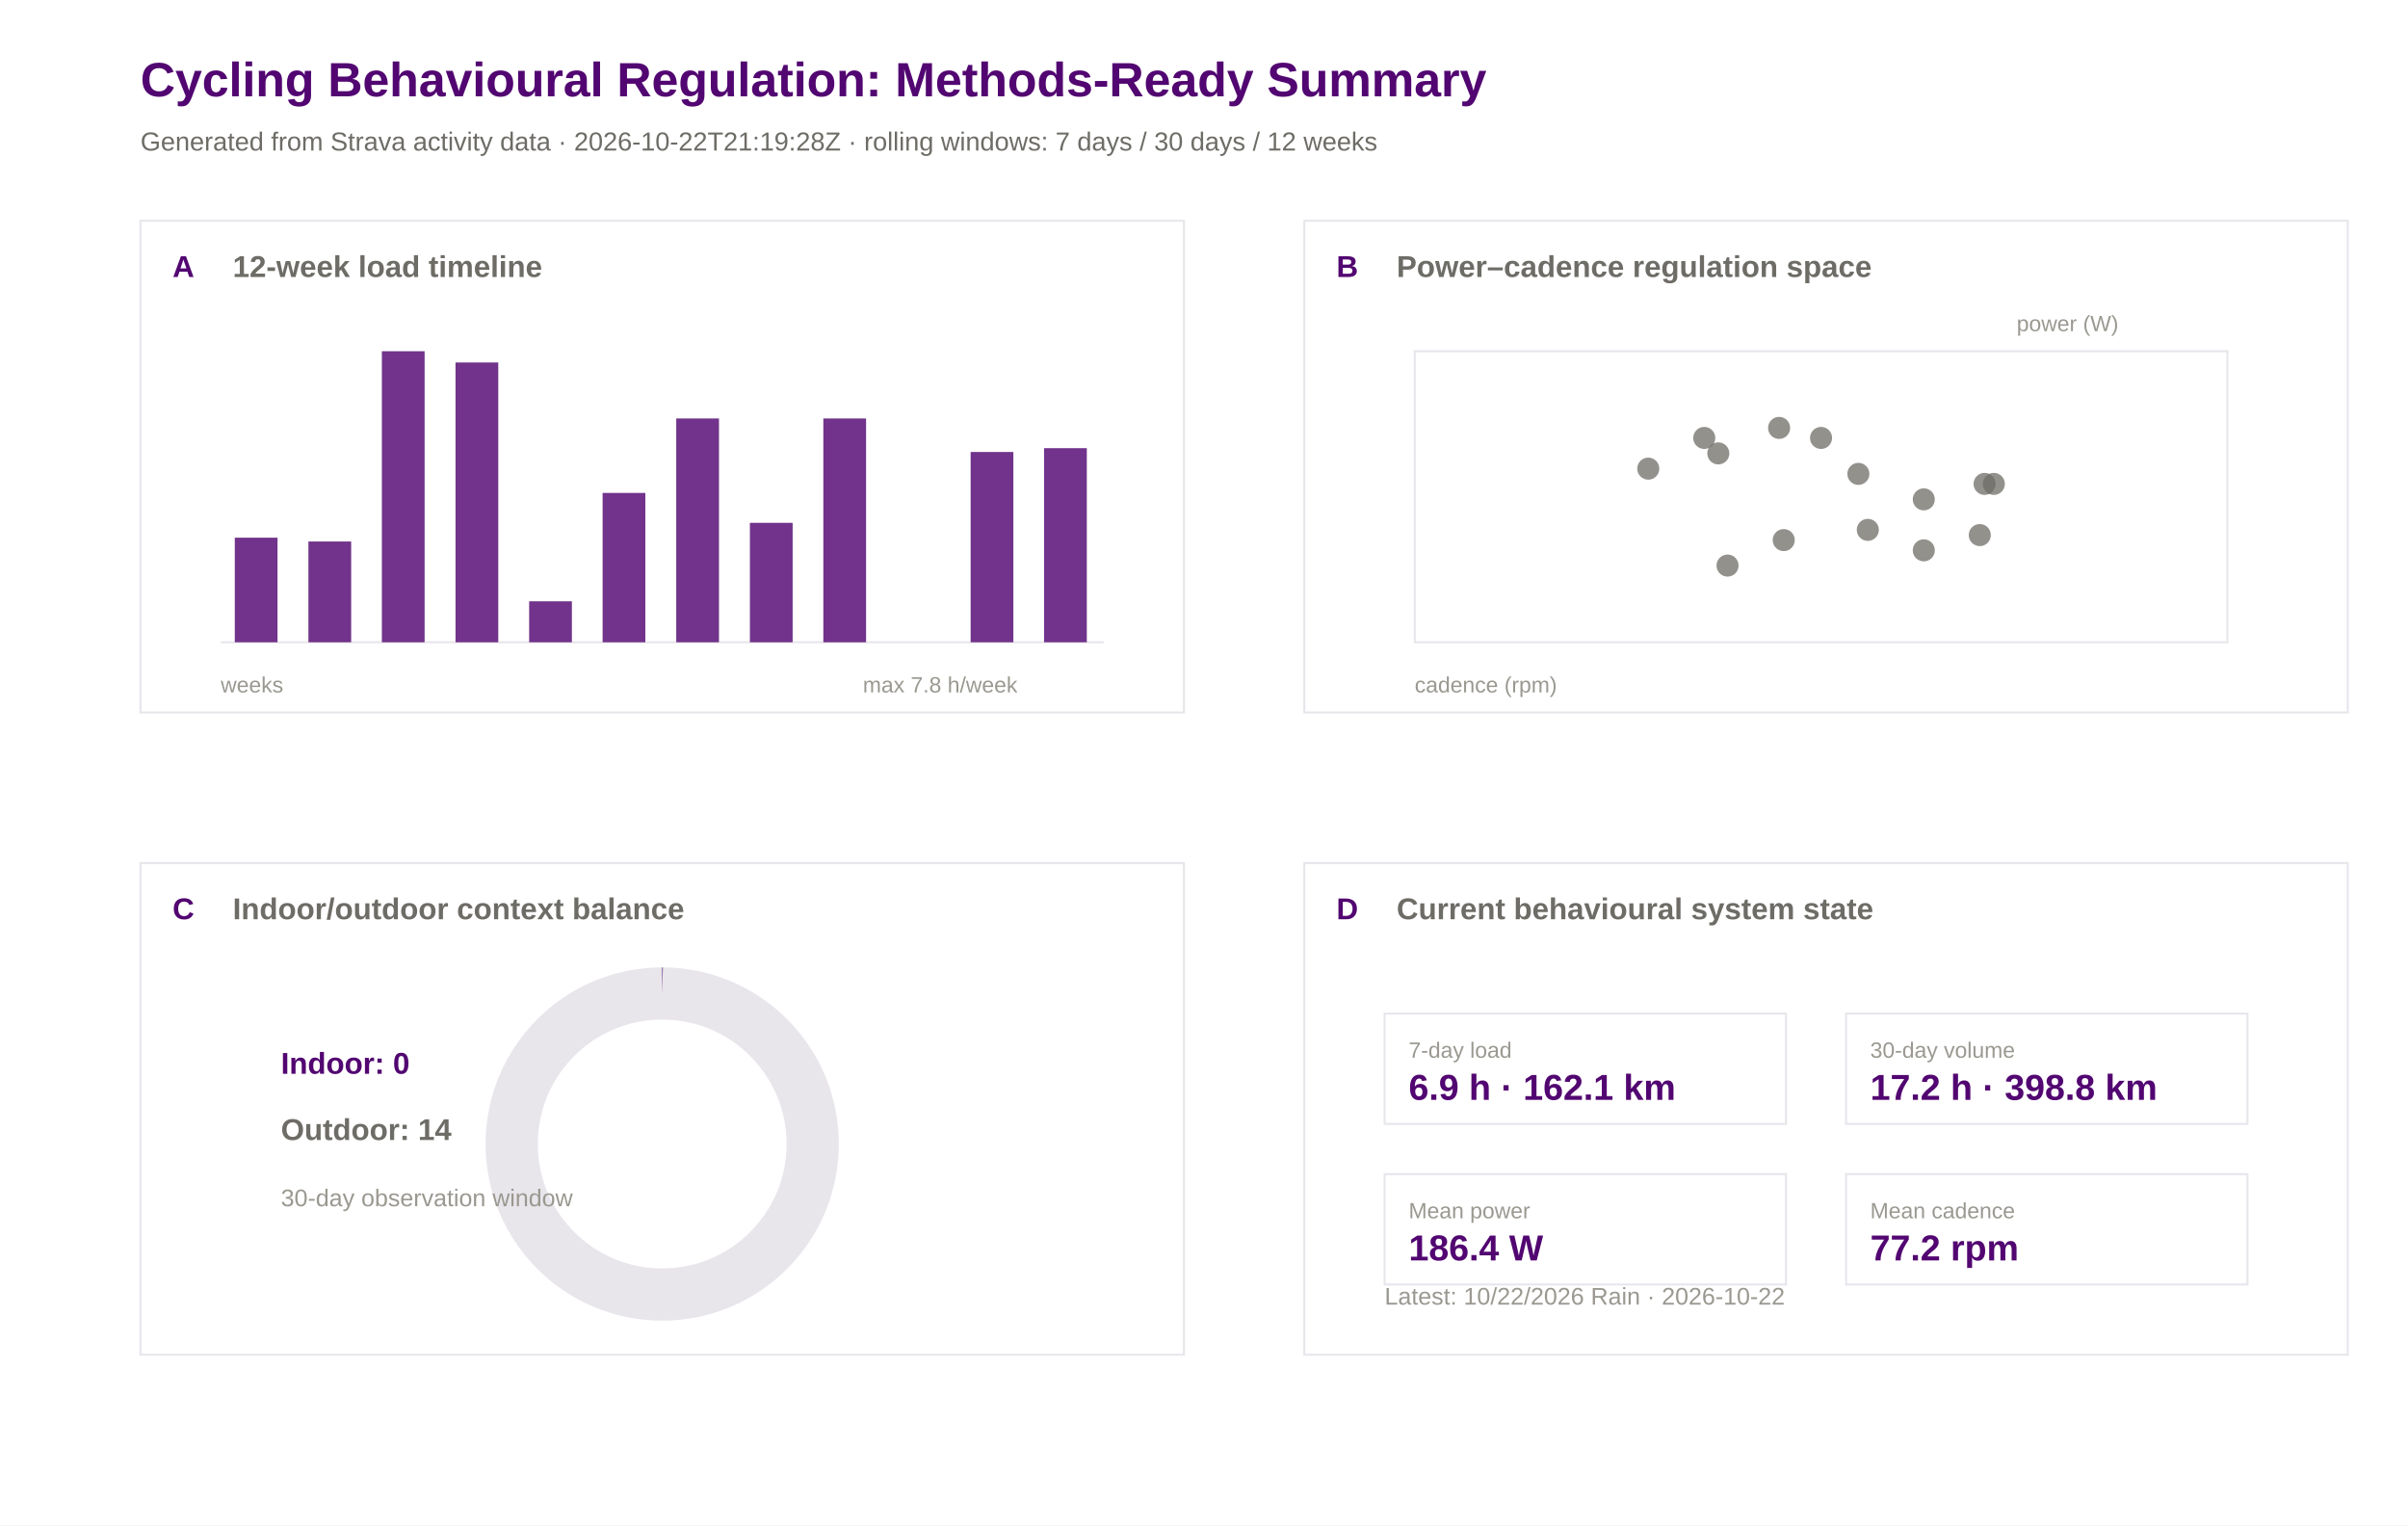
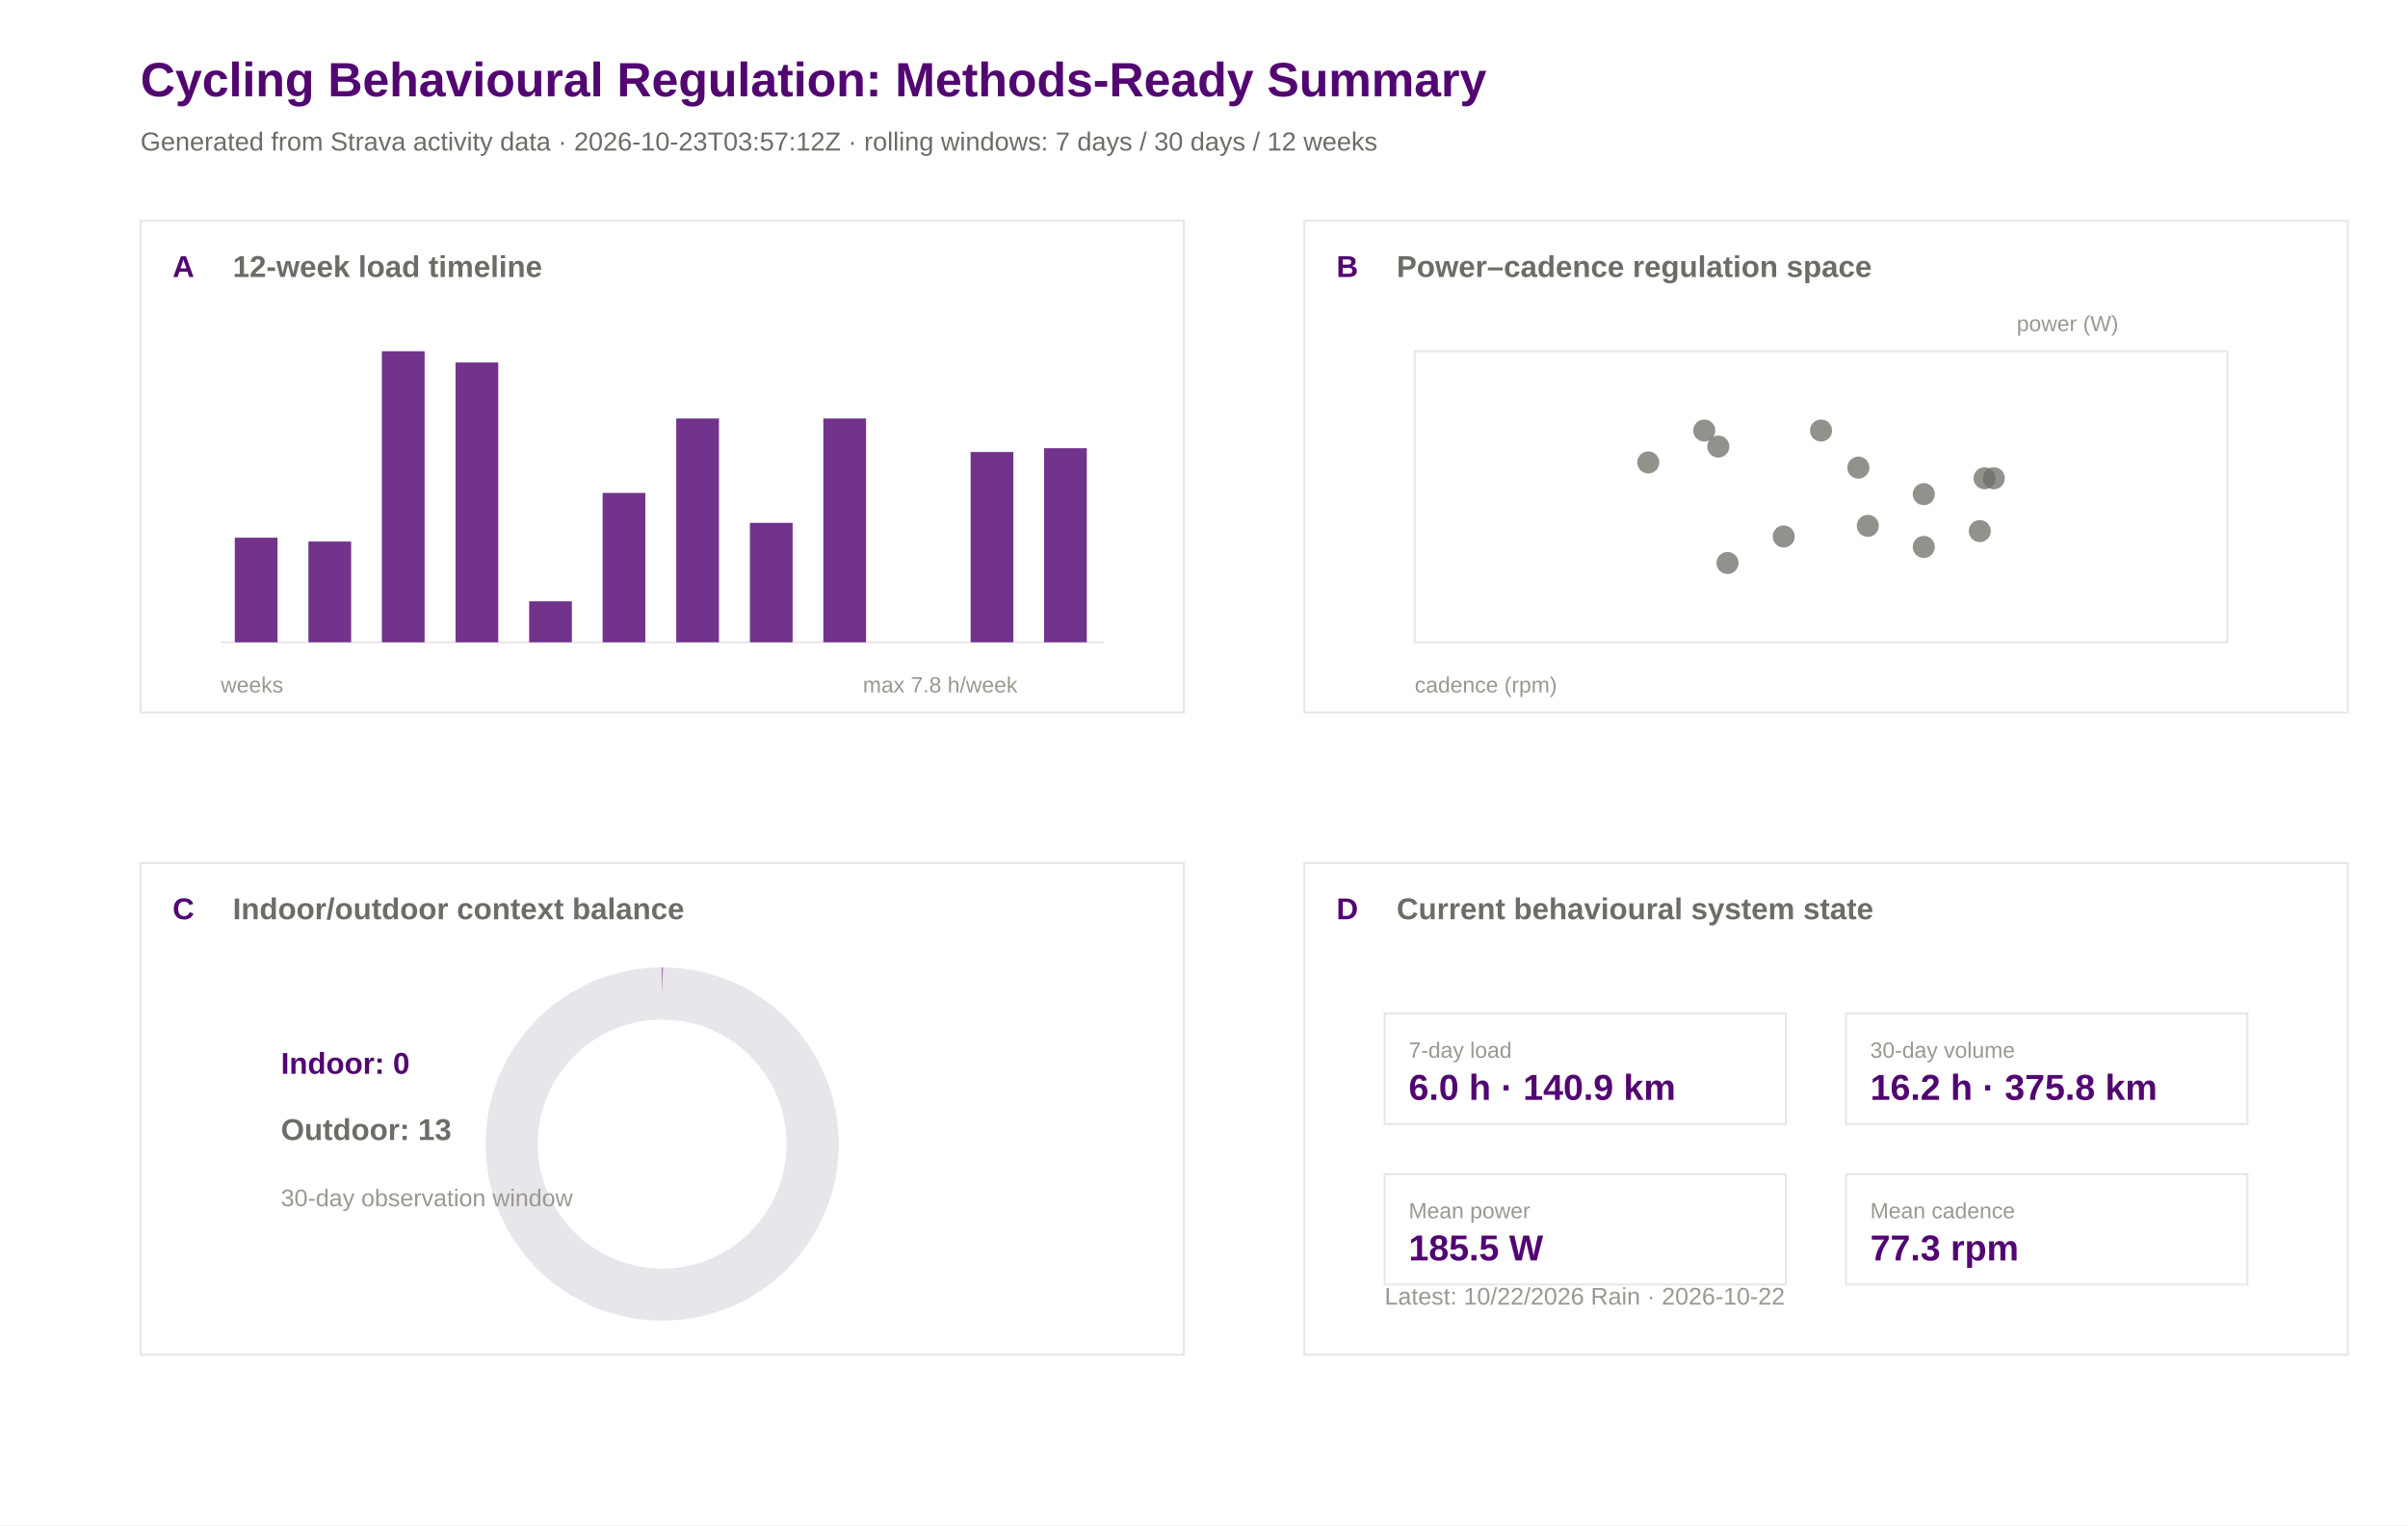
<svg xmlns="http://www.w3.org/2000/svg" width="1200" height="760" viewBox="0 0 1200 760">
  <rect width="100%" height="100%" fill="#ffffff" />
  <text x="70.0" y="48.0" font-family="Arial" font-size="24" font-weight="600" fill="#520671">Cycling Behavioural Regulation: Methods-Ready Summary</text>
-   <text x="70.0" y="75.0" font-family="Arial" font-size="13" font-weight="400" fill="#6e6c66">Generated from Strava activity data · 2026-10-22T21:19:28Z · rolling windows: 7 days / 30 days / 12 weeks</text>
+   <text x="70.0" y="75.0" font-family="Arial" font-size="13" font-weight="400" fill="#6e6c66">Generated from Strava activity data · 2026-10-23T03:57:12Z · rolling windows: 7 days / 30 days / 12 weeks</text>
  <rect x="70" y="110" width="520" height="245" fill="#ffffff" stroke="#e8e5eb" stroke-width="1" />
  <text x="86.0" y="138.0" font-family="Arial" font-size="15" font-weight="600" fill="#520671">A</text>
  <text x="116.0" y="138.0" font-family="Arial" font-size="15" font-weight="600" fill="#6e6c66">12-week load timeline</text>
  <rect x="650" y="110" width="520" height="245" fill="#ffffff" stroke="#e8e5eb" stroke-width="1" />
  <text x="666.0" y="138.0" font-family="Arial" font-size="15" font-weight="600" fill="#520671">B</text>
  <text x="696.0" y="138.0" font-family="Arial" font-size="15" font-weight="600" fill="#6e6c66">Power–cadence regulation space</text>
  <rect x="70" y="430" width="520" height="245" fill="#ffffff" stroke="#e8e5eb" stroke-width="1" />
  <text x="86.0" y="458.0" font-family="Arial" font-size="15" font-weight="600" fill="#520671">C</text>
  <text x="116.0" y="458.0" font-family="Arial" font-size="15" font-weight="600" fill="#6e6c66">Indoor/outdoor context balance</text>
  <rect x="650" y="430" width="520" height="245" fill="#ffffff" stroke="#e8e5eb" stroke-width="1" />
  <text x="666.0" y="458.0" font-family="Arial" font-size="15" font-weight="600" fill="#520671">D</text>
  <text x="696.0" y="458.0" font-family="Arial" font-size="15" font-weight="600" fill="#6e6c66">Current behavioural system state</text>
  <line x1="110" y1="320" x2="550" y2="320" stroke="#e8e5eb" />
  <rect x="117.0" y="267.9" width="21.3" height="52.1" fill="#520671" opacity="0.82" />
  <rect x="153.7" y="269.8" width="21.3" height="50.2" fill="#520671" opacity="0.82" />
  <rect x="190.3" y="175.0" width="21.3" height="145.0" fill="#520671" opacity="0.82" />
  <rect x="227.0" y="180.6" width="21.3" height="139.4" fill="#520671" opacity="0.82" />
  <rect x="263.7" y="299.6" width="21.3" height="20.4" fill="#520671" opacity="0.82" />
  <rect x="300.3" y="245.6" width="21.3" height="74.4" fill="#520671" opacity="0.82" />
  <rect x="337.0" y="208.5" width="21.3" height="111.5" fill="#520671" opacity="0.82" />
  <rect x="373.7" y="260.5" width="21.3" height="59.5" fill="#520671" opacity="0.82" />
  <rect x="410.3" y="208.5" width="21.3" height="111.5" fill="#520671" opacity="0.82" />
  <rect x="447.0" y="320.0" width="21.3" height="0.0" fill="#520671" opacity="0.82" />
  <rect x="483.7" y="225.2" width="21.3" height="94.8" fill="#520671" opacity="0.82" />
  <rect x="520.3" y="223.3" width="21.3" height="96.7" fill="#520671" opacity="0.82" />
  <text x="110.0" y="345.0" font-family="Arial" font-size="11" font-weight="400" fill="#9a9890">weeks</text>
  <text x="430.0" y="345.0" font-family="Arial" font-size="11" font-weight="400" fill="#9a9890">max 7.8 h/week</text>
  <rect x="705" y="175" width="405" height="145" fill="#ffffff" stroke="#e8e5eb" />
-   <circle cx="886.6" cy="213.2" r="5.5" fill="#6e6c66" opacity="0.75" />
-   <circle cx="926.1" cy="236.1" r="5.5" fill="#6e6c66" opacity="0.75" />
-   <circle cx="856.3" cy="225.9" r="5.5" fill="#6e6c66" opacity="0.75" />
-   <circle cx="860.9" cy="281.8" r="5.5" fill="#6e6c66" opacity="0.75" />
-   <circle cx="958.7" cy="248.8" r="5.5" fill="#6e6c66" opacity="0.75" />
-   <circle cx="888.9" cy="269.1" r="5.5" fill="#6e6c66" opacity="0.75" />
-   <circle cx="907.5" cy="218.2" r="5.5" fill="#6e6c66" opacity="0.75" />
-   <circle cx="930.8" cy="264.0" r="5.5" fill="#6e6c66" opacity="0.75" />
-   <circle cx="993.6" cy="241.1" r="5.5" fill="#6e6c66" opacity="0.75" />
-   <circle cx="986.6" cy="266.6" r="5.5" fill="#6e6c66" opacity="0.75" />
-   <circle cx="958.7" cy="274.2" r="5.5" fill="#6e6c66" opacity="0.75" />
-   <circle cx="989.0" cy="241.1" r="5.5" fill="#6e6c66" opacity="0.75" />
-   <circle cx="849.3" cy="218.2" r="5.5" fill="#6e6c66" opacity="0.75" />
-   <circle cx="821.4" cy="233.5" r="5.5" fill="#6e6c66" opacity="0.75" />
+   <circle cx="926.1" cy="233.0" r="5.5" fill="#6e6c66" opacity="0.75" />
+   <circle cx="856.3" cy="222.5" r="5.5" fill="#6e6c66" opacity="0.75" />
+   <circle cx="860.9" cy="280.5" r="5.5" fill="#6e6c66" opacity="0.75" />
+   <circle cx="958.7" cy="246.2" r="5.5" fill="#6e6c66" opacity="0.75" />
+   <circle cx="888.9" cy="267.3" r="5.5" fill="#6e6c66" opacity="0.75" />
+   <circle cx="907.5" cy="214.5" r="5.5" fill="#6e6c66" opacity="0.75" />
+   <circle cx="930.8" cy="262.0" r="5.5" fill="#6e6c66" opacity="0.75" />
+   <circle cx="993.6" cy="238.3" r="5.5" fill="#6e6c66" opacity="0.75" />
+   <circle cx="986.6" cy="264.6" r="5.5" fill="#6e6c66" opacity="0.75" />
+   <circle cx="958.7" cy="272.5" r="5.5" fill="#6e6c66" opacity="0.75" />
+   <circle cx="989.0" cy="238.3" r="5.5" fill="#6e6c66" opacity="0.75" />
+   <circle cx="849.3" cy="214.5" r="5.5" fill="#6e6c66" opacity="0.75" />
+   <circle cx="821.4" cy="230.4" r="5.5" fill="#6e6c66" opacity="0.75" />
  <text x="705.0" y="345.0" font-family="Arial" font-size="11" font-weight="400" fill="#9a9890">cadence (rpm)</text>
  <text x="1005.0" y="165.0" font-family="Arial" font-size="11" font-weight="400" fill="#9a9890">power (W)</text>
  <circle cx="330" cy="570" r="75" fill="none" stroke="#e8e5eb" stroke-width="26" />
  <circle cx="330" cy="570" r="75" fill="none" stroke="#520671" stroke-width="26" stroke-dasharray="0.0 471.2" transform="rotate(-90 330 570)" />
  <text x="140.0" y="535.0" font-family="Arial" font-size="15" font-weight="600" fill="#520671">Indoor: 0</text>
-   <text x="140.0" y="568.0" font-family="Arial" font-size="15" font-weight="600" fill="#6e6c66">Outdoor: 14</text>
+   <text x="140.0" y="568.0" font-family="Arial" font-size="15" font-weight="600" fill="#6e6c66">Outdoor: 13</text>
  <text x="140.0" y="601.0" font-family="Arial" font-size="12" font-weight="400" fill="#9a9890">30-day observation window</text>
  <rect x="690" y="505" width="200" height="55" fill="#ffffff" stroke="#e8e5eb" />
  <text x="702.0" y="527.0" font-family="Arial" font-size="11" font-weight="500" fill="#9a9890">7-day load</text>
-   <text x="702.0" y="548.0" font-family="Arial" font-size="18" font-weight="600" fill="#520671">6.9 h · 162.1 km</text>
+   <text x="702.0" y="548.0" font-family="Arial" font-size="18" font-weight="600" fill="#520671">6.0 h · 140.9 km</text>
  <rect x="920" y="505" width="200" height="55" fill="#ffffff" stroke="#e8e5eb" />
  <text x="932.0" y="527.0" font-family="Arial" font-size="11" font-weight="500" fill="#9a9890">30-day volume</text>
-   <text x="932.0" y="548.0" font-family="Arial" font-size="18" font-weight="600" fill="#520671">17.2 h · 398.8 km</text>
+   <text x="932.0" y="548.0" font-family="Arial" font-size="18" font-weight="600" fill="#520671">16.2 h · 375.8 km</text>
  <rect x="690" y="585" width="200" height="55" fill="#ffffff" stroke="#e8e5eb" />
  <text x="702.0" y="607.0" font-family="Arial" font-size="11" font-weight="500" fill="#9a9890">Mean power</text>
-   <text x="702.0" y="628.0" font-family="Arial" font-size="18" font-weight="600" fill="#520671">186.4 W</text>
+   <text x="702.0" y="628.0" font-family="Arial" font-size="18" font-weight="600" fill="#520671">185.5 W</text>
  <rect x="920" y="585" width="200" height="55" fill="#ffffff" stroke="#e8e5eb" />
  <text x="932.0" y="607.0" font-family="Arial" font-size="11" font-weight="500" fill="#9a9890">Mean cadence</text>
-   <text x="932.0" y="628.0" font-family="Arial" font-size="18" font-weight="600" fill="#520671">77.2 rpm</text>
+   <text x="932.0" y="628.0" font-family="Arial" font-size="18" font-weight="600" fill="#520671">77.3 rpm</text>
  <text x="690.0" y="650.0" font-family="Arial" font-size="12" font-weight="400" fill="#9a9890">Latest: 10/22/2026 Rain · 2026-10-22</text>
</svg>
